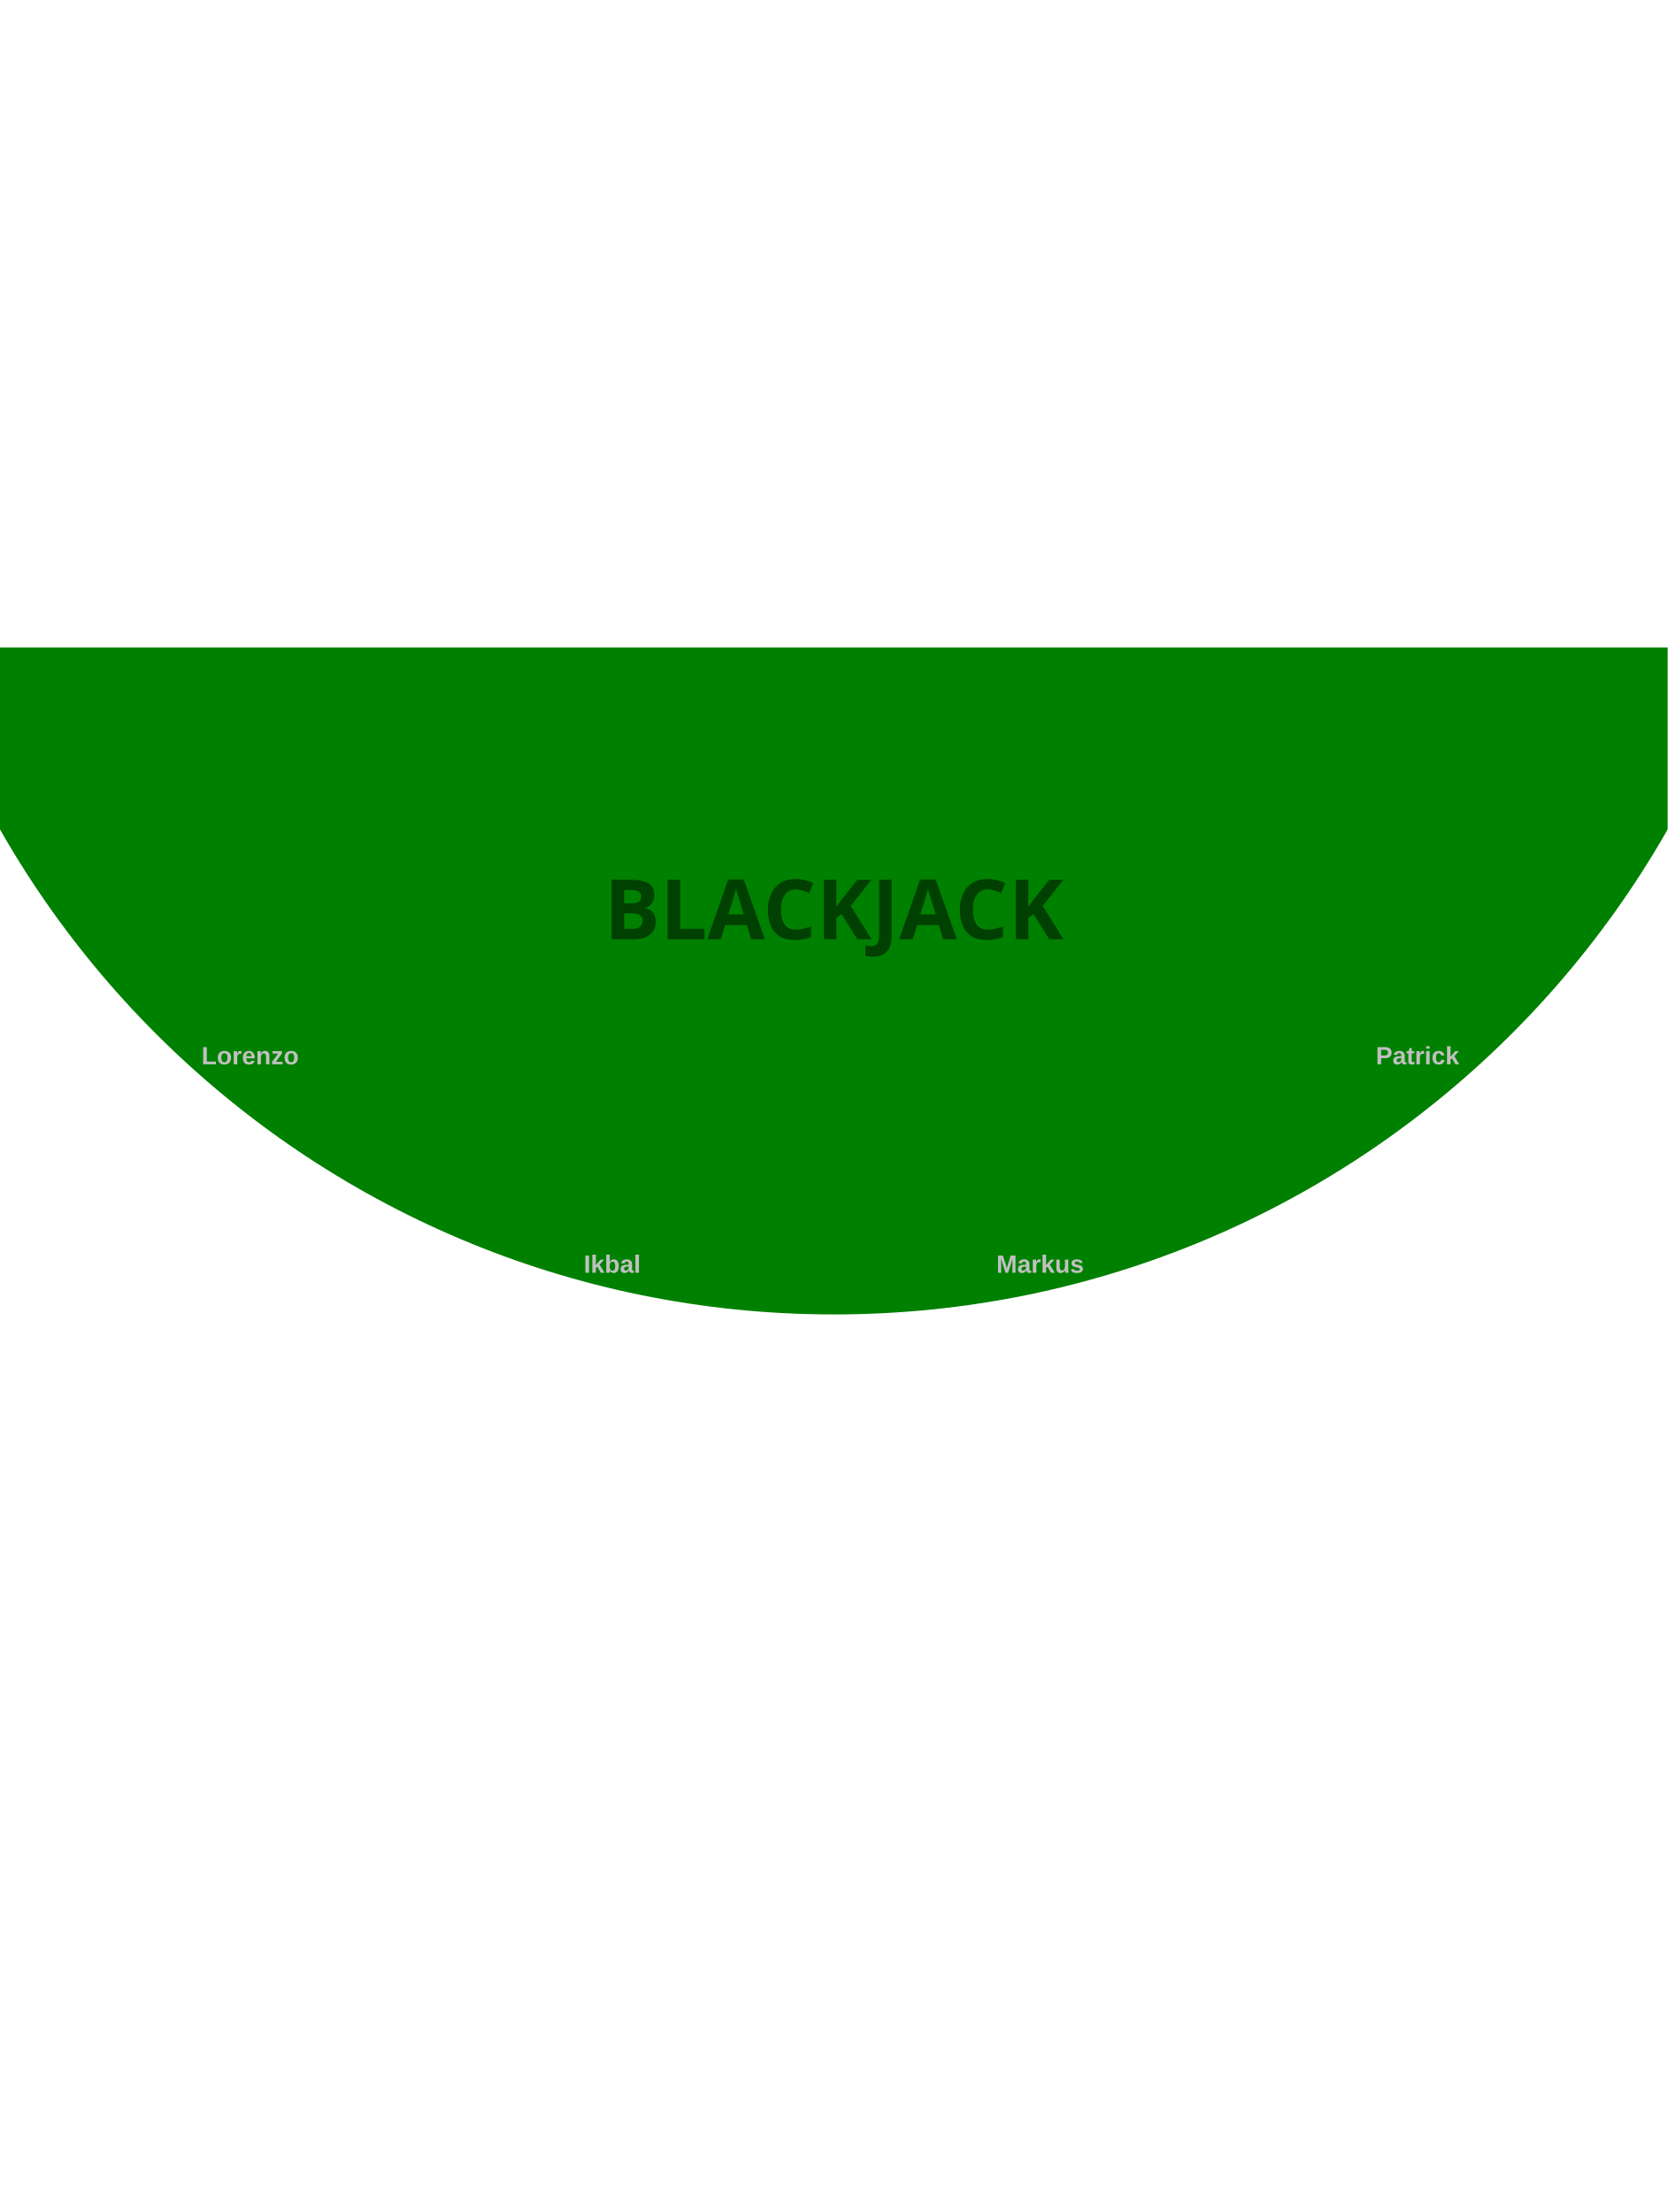
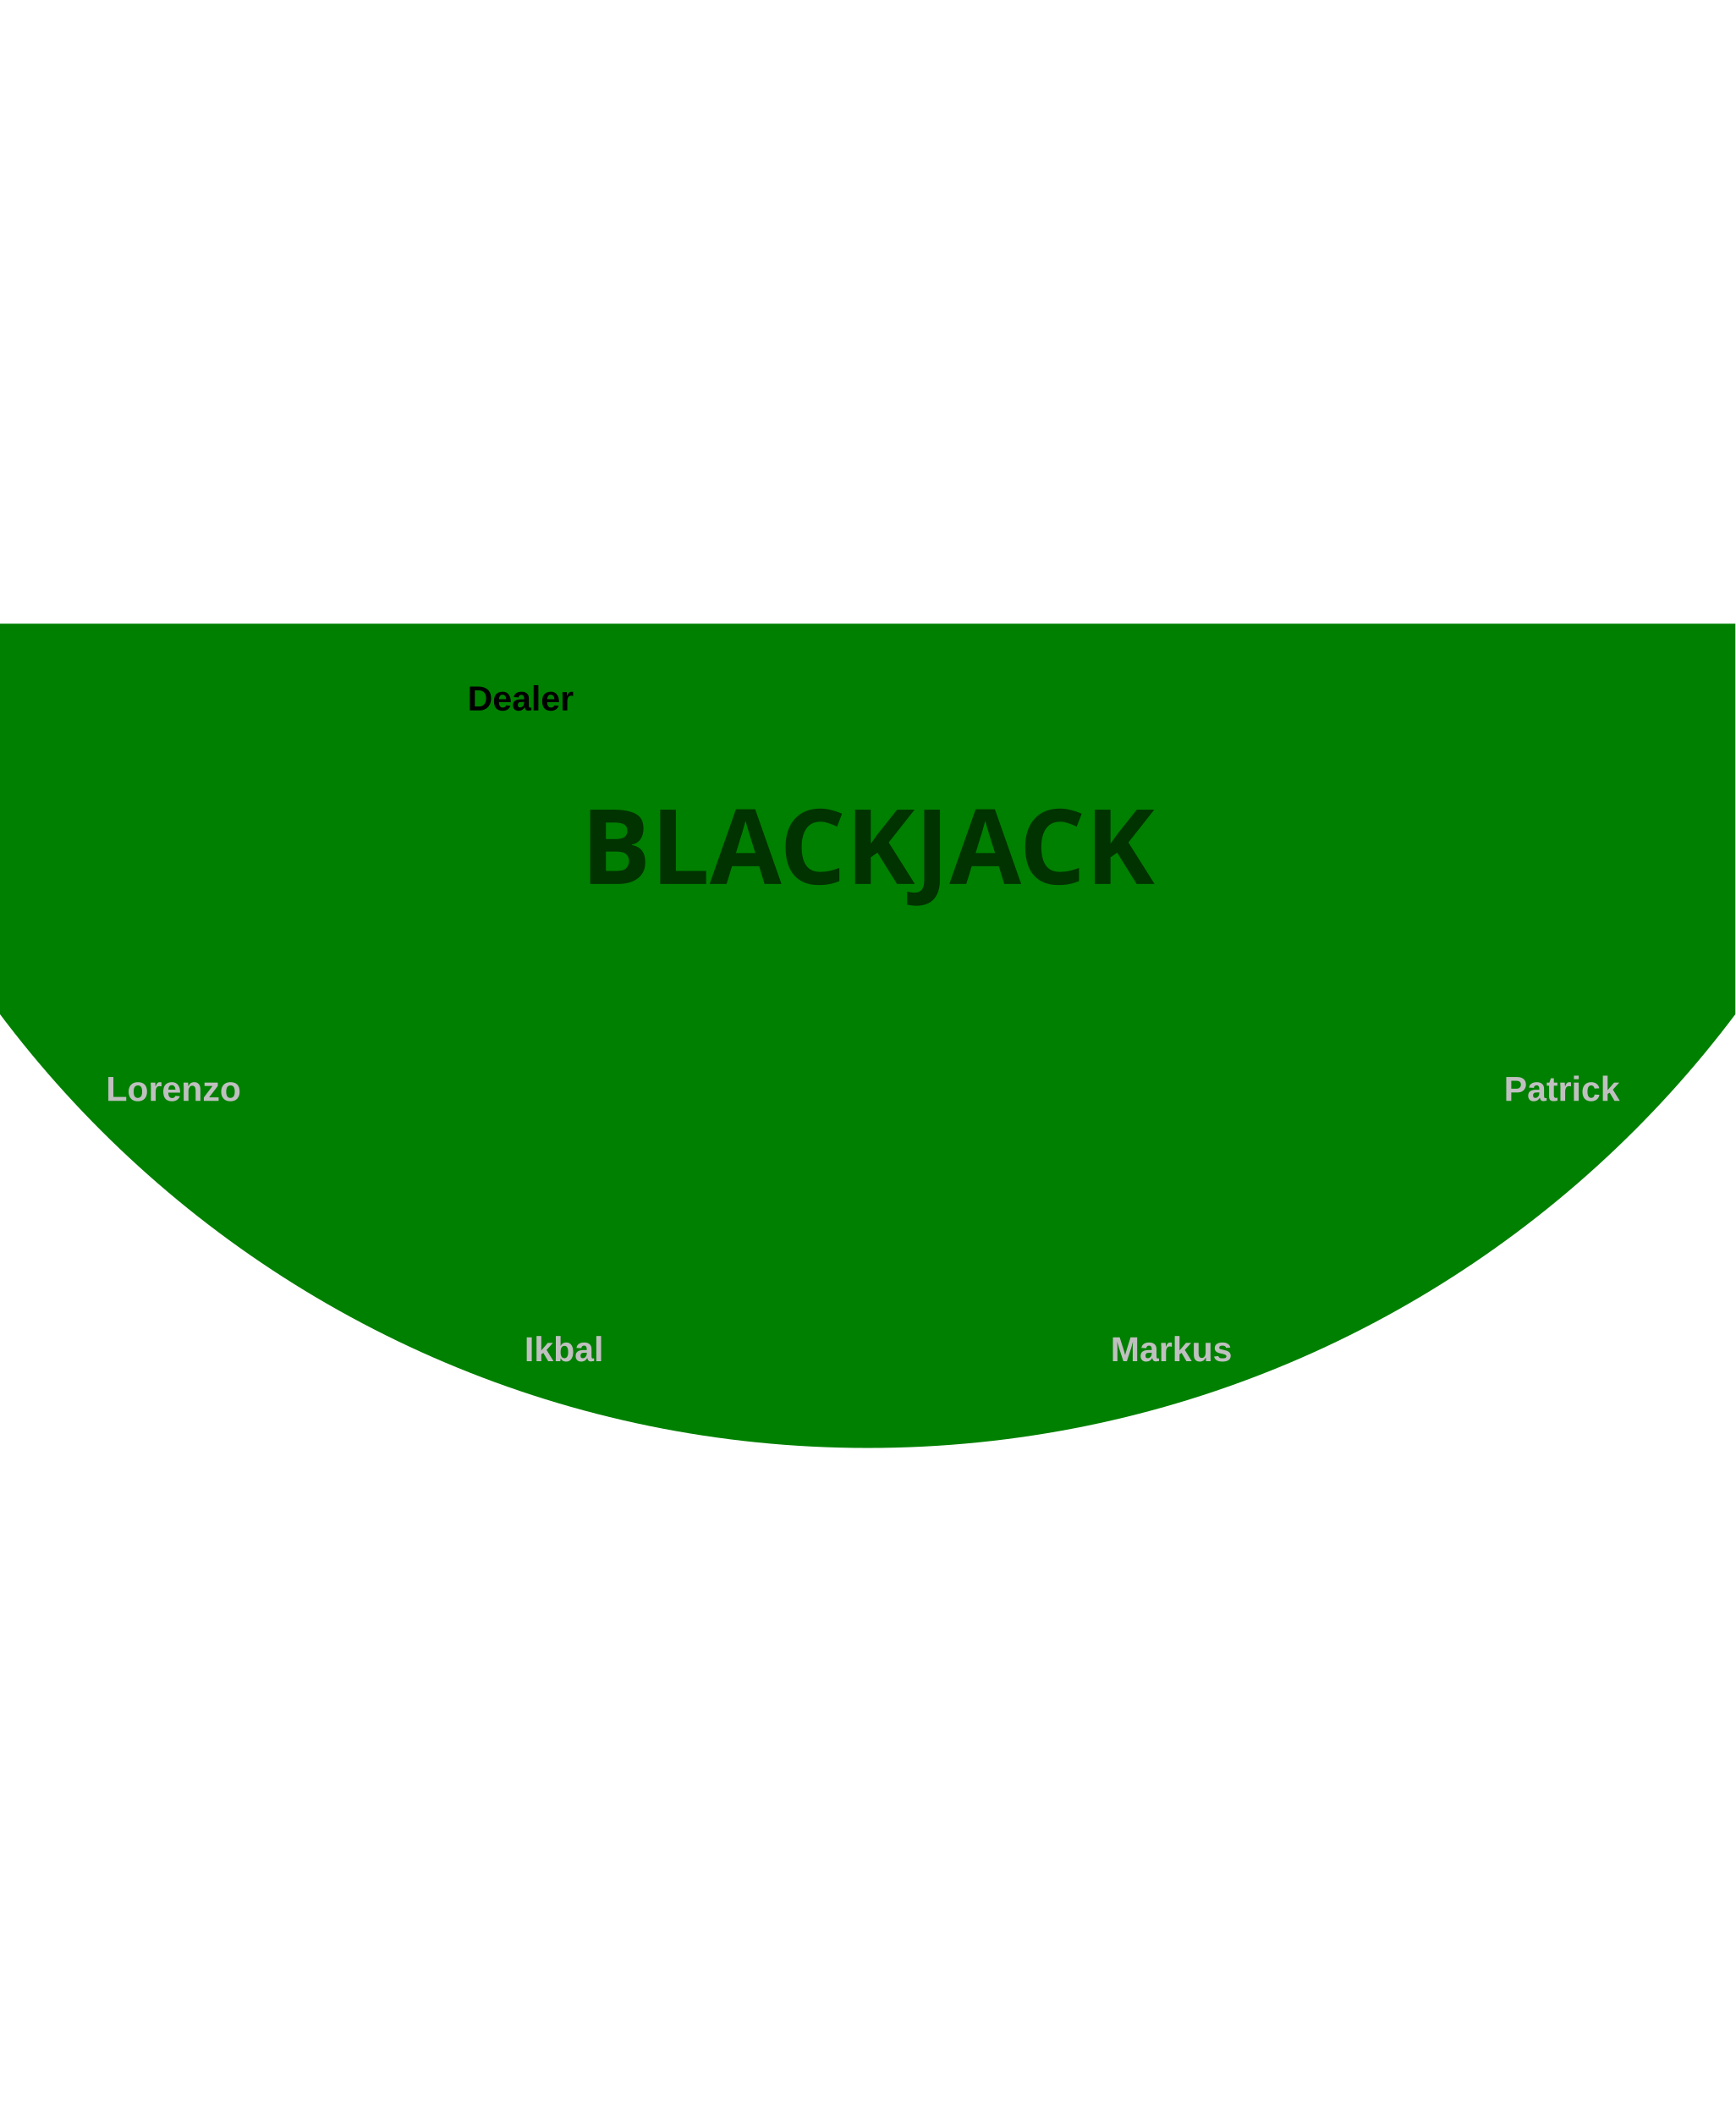
<svg xmlns="http://www.w3.org/2000/svg" width="100%" height="100%">
  <rect id="hintergrund" fill="none" width="100%" height="100%" />
  <svg viewBox="0 40 200 100" width="100%" height="100%">
    <clipPath id="haelfte">
-       <rect x="0" y="35" width="200" height="100" />
+       <rect x="0" y="40" width="200" height="100" />
    </clipPath>
-     <circle id="kreis" cx="100" cy="0" r="115" fill="green" clip-path="url(#haelfte)" />
+     <circle id="kreis" cx="100" cy="10" r="125" fill="green" clip-path="url(#haelfte)" />
  </svg>
  <svg viewBox="0 0 200 100" width="100%" height="100%">
-     <text style="fill: black;; font-family: 'Algerian', sans-serif; font-weight: bold;font-size:10px; opacity: 0.5; text-anchor=middle" text-anchor="middle" x="100" y="30">BLACKJACK</text>
-     <text style="fill: silver;; font-family: 'Arial', serif; font-weight: bold;font-size:3px;" text-anchor="middle" x="30" y="45">Lorenzo</text>
-     <text style="fill: silver;; font-family: 'Arial', serif; font-weight: bold;font-size:3px;" text-anchor="start" x="70" y="70">Ikbal</text>
-     <text style="fill: silver;; font-family: 'Arial', serif; font-weight: bold;font-size:3px;" text-anchor="end" x="130" y="70">Markus</text>
-     <text style="fill: silver;; font-family: 'Arial', serif; font-weight: bold;font-size:3px;" text-anchor="middle" x="170" y="45">Patrick</text>
+     <text style="fill: black; font-family: 'Algerian', sans-serif; font-weight: bold;font-size:12px; opacity: 0.6; text-anchor=middle" text-anchor="middle" x="100" y="30">BLACKJACK</text>
+     <text style="fill: black; font-family: 'Arial', serif; font-weight: bold;font-size:4px;" text-anchor="middle" x="60" y="10">Dealer</text>
+     <text style="fill: silver; font-family: 'Arial', serif; font-weight: bold;font-size:4px;" text-anchor="middle" x="20" y="55">Lorenzo</text>
+     <text style="fill: silver; font-family: 'Arial', serif; font-weight: bold;font-size:4px;" text-anchor="middle" x="65" y="85">Ikbal</text>
+     <text style="fill: silver; font-family: 'Arial', serif; font-weight: bold;font-size:4px;" text-anchor="middle" x="135" y="85">Markus</text>
+     <text style="fill: silver; font-family: 'Arial', serif; font-weight: bold;font-size:4px;" text-anchor="middle" x="180" y="55">Patrick</text>
  </svg>
</svg>
